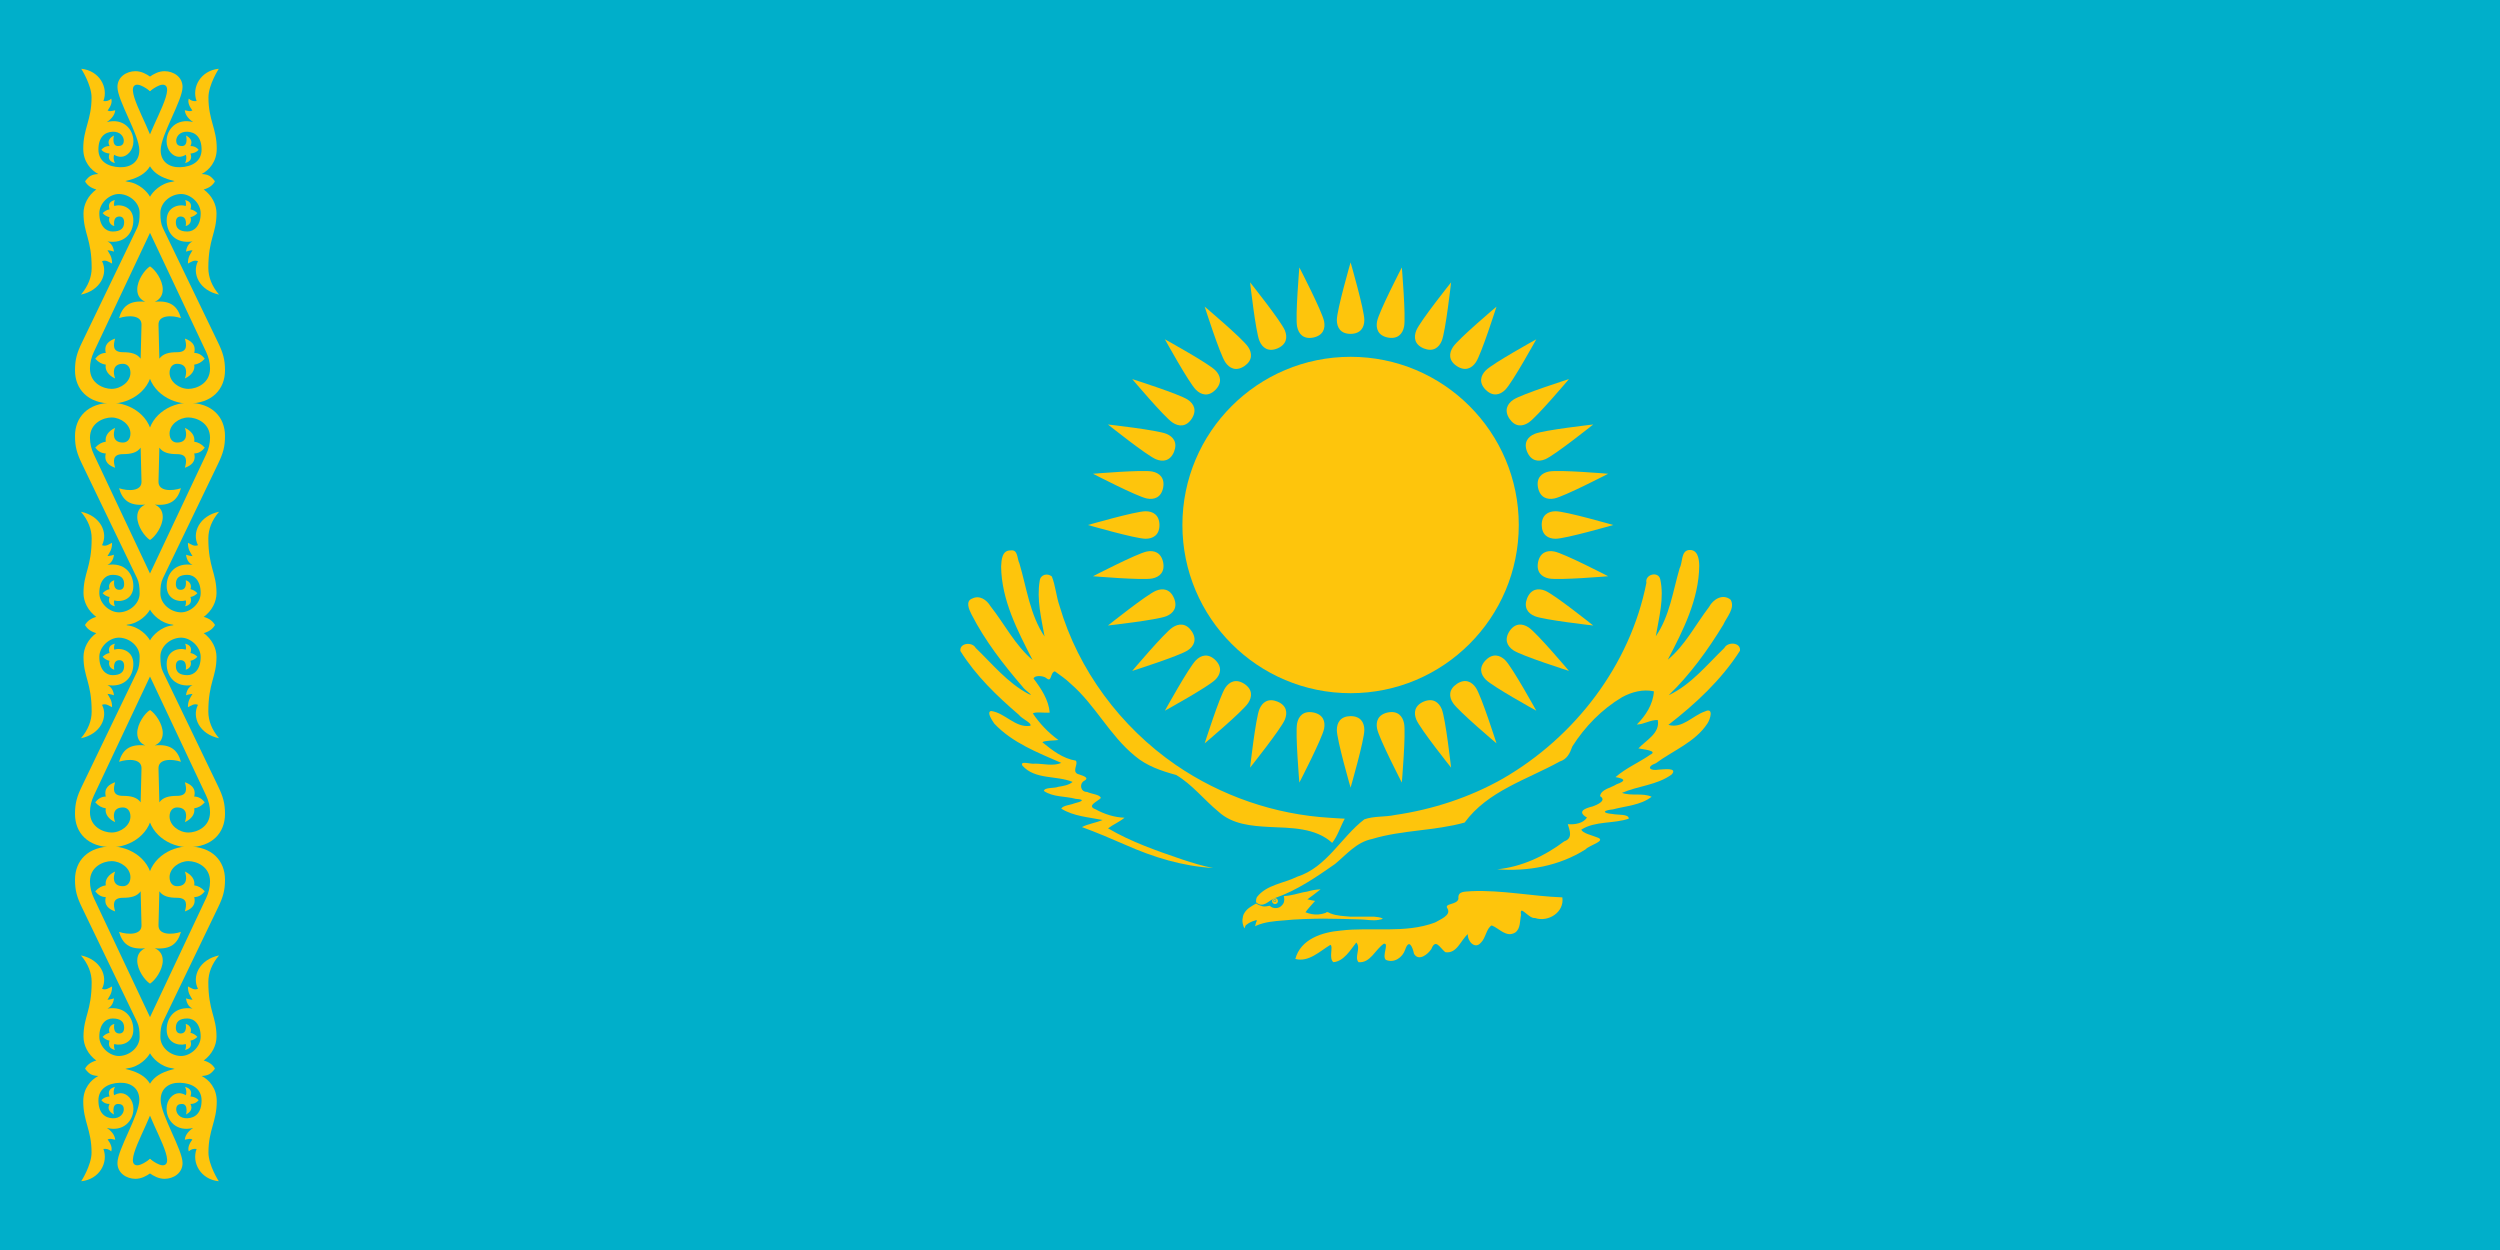
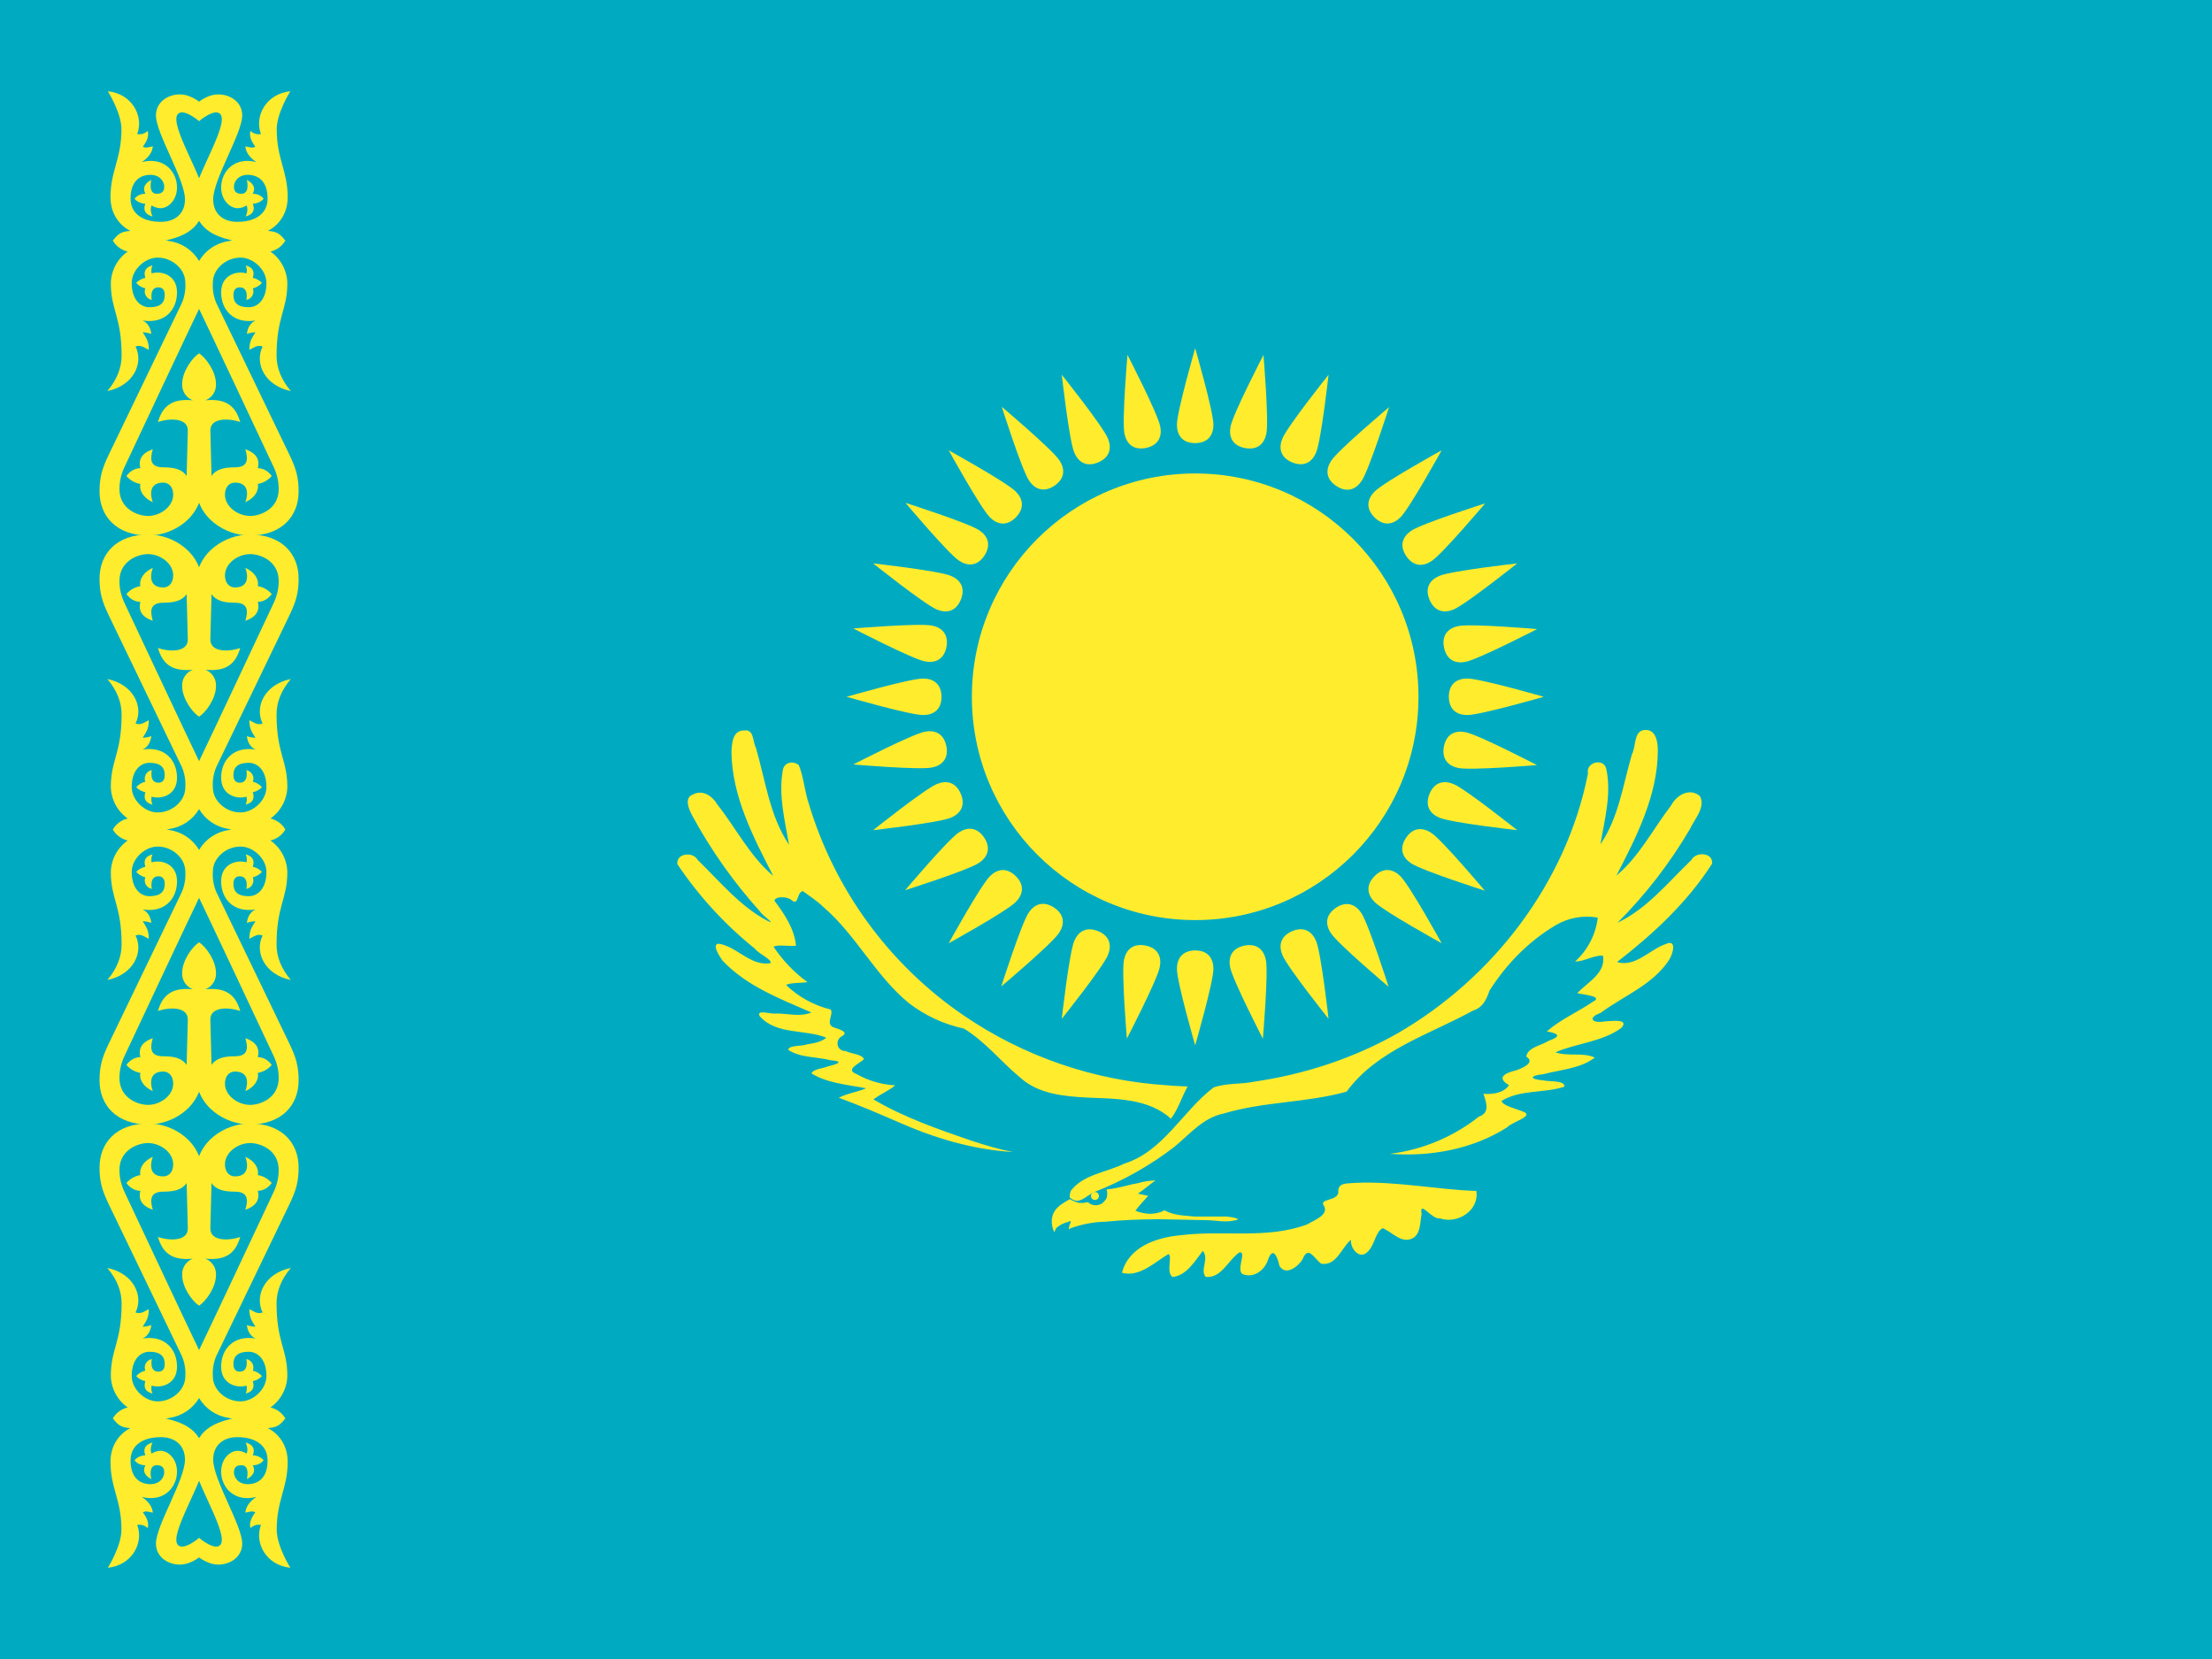
- <svg xmlns="http://www.w3.org/2000/svg" xmlns:xlink="http://www.w3.org/1999/xlink" viewBox="0 0 2000 1000">
-   <path fill="#00afca" d="M0 0h2000v1000H0z" />
-   <g fill="#fec50c" transform="translate(1080.472 420)">
-     <circle r="134.55" />
-     <g id="c">
-       <g id="b">
-         <path id="a" d="M0-152.9c8-.1 11-5.1 11-11.1 0-8-11-46.1-11-46.1S-11-172-11-164c0 6 3 11.1 11 11.1z" />
-         <use xlink:href="#a" transform="rotate(90)" />
-         <use xlink:href="#a" transform="rotate(180)" />
-         <use xlink:href="#a" transform="rotate(270)" />
+ <svg xmlns="http://www.w3.org/2000/svg" xmlns:xlink="http://www.w3.org/1999/xlink" id="flag-icons-kz" viewBox="0 0 640 480">
+   <path fill="#00abc2" d="M0 0h640v480H0z" />
+   <g fill="#ffec2d">
+     <g transform="matrix(.48 0 0 .48 345.8 201.6)">
+       <circle r="134.6" />
+       <g id="kz-c">
+         <g id="kz-b">
+           <path id="kz-a" d="M0-152.9c8-.1 11-5.1 11-11.1 0-8-11-46.1-11-46.1S-11-172-11-164c0 6 3 11.1 11 11.1" />
+           <use xlink:href="#kz-a" width="100%" height="100%" transform="rotate(90)" />
+           <use xlink:href="#kz-a" width="100%" height="100%" transform="scale(-1)" />
+           <use xlink:href="#kz-a" width="100%" height="100%" transform="rotate(-90)" />
+         </g>
+         <use xlink:href="#kz-b" width="100%" height="100%" transform="rotate(22.5)" />
+         <use xlink:href="#kz-b" width="100%" height="100%" transform="rotate(45)" />
+         <use xlink:href="#kz-b" width="100%" height="100%" transform="rotate(67.5)" />
      </g>
-       <use xlink:href="#b" transform="rotate(22.5)" />
-       <use xlink:href="#b" transform="rotate(45)" />
-       <use xlink:href="#b" transform="rotate(67.5)" />
+       <use xlink:href="#kz-c" width="100%" height="100%" transform="rotate(11.3)" />
    </g>
-     <use xlink:href="#c" transform="rotate(11.25)" />
-   </g>
-   <g fill="#fec50c">
-     <path d="M1056.467 711.467c-3.6.2-7.1.666-10.534 1.766-4.7.634-9.2 2.267-13.866 3.034l-1.867.3-3.133.3c.2.866.333 1.733.333 2.6 0 .9-.1 1.766-.333 2.5-.2.7-.834 1.566-1.334 2.1-.666.733-1.366 1.366-2.2 1.766-.8.4-1.7.567-2.6.634-.9.033-1.833 0-2.7-.334-.9-.3-1.733-.866-2.5-1.533-.933.233-1.9.4-2.8.5-.933.1-1.8.1-2.633 0-.933-.267-1.9-.567-2.8-.933s-1.767-.834-2.6-1.367c-3.4 2-7.2 3.9-9.267 7.4-1.166 1.6-1.4 3.433-1.666 5.333-.167 2.334.433 4.8 1.433 6.967.367.633.667-2.3 1.8-2.7 1.9-1.567 4.267-2.7 6.667-3.333 2.033-1.034 1.766.066.933 1.666-.2.834-1.333 4 .2 2.4 6.767-3 14.267-3.6 21.567-4.166 10.6-1.1 21.233-1.334 31.866-1.467 10 .133 20 .267 30 .633 4.767.134 9.567 1.2 14.267.4 1.133-.3 2.9-.366 3.567-1.033-2.134-1.233-4.634-1.267-7-1.567H1080.2c-5.3-.533-10.833-.6-15.833-2.6-1.334-.533-2.567-1.8-3.834-.433-1.9.667-3.933 1.133-5.933 1.267-3.5.266-7-.467-10.233-1.767 2.333-3.233 5.133-6.067 7.7-9.067-2.067-.333-4.067-.766-6.134-1.266 3.634-2.5 7-5.334 10.534-8z" />
-     <path d="M1212.2 746.01c-7.245 4.35-12.775-3.362-18.831-5.675-4.325 2.349-4.729 10.208-8.77 13.93-4.835 5.502-10.76-1.537-10.319-6.965-5.782 4.874-8.706 15.922-18.057 14.446-4.43-3.615-7.721-11.201-11.106-2.564-2.76 4.222-10.11 10.23-13.916 3.854-1.178-5.63-4-12.25-7.063-3.308-2.102 6.325-8.85 10.978-15.379 8.209-3.574-2.922 2.865-13.727-1.684-12.958-6.8 4.495-10.753 15.658-20.242 14.764-3.685-4.136 2.236-11.144-1.806-15.735-4.77 6.123-10.063 15.089-18.315 15.735-3.988-3.232.157-12.501-2.39-13.873-8.467 5.078-17.401 14.128-28.05 11.294 4.15-15.873 21.49-21.442 36.073-22.68 25.089-3.084 51.484 2.586 75.624-6.47 3.9-2.373 13.35-5.739 9.985-11.243-2.98-4.347 7.753-2.647 8.785-7.724-.639-6.43 4.927-5.545 10.364-6.108 24.376-1.052 48.455 4.082 72.758 4.954 1.836 11.842-11.3 20.157-21.876 16.5-5.052.819-12.627-11.615-11.142-2.57-1.018 4.748-.305 11.018-4.643 14.189m-207.4-24.248c5.643 5.165 9.6-.973 14.875-3.216 17.692-6.085 33.128-16.719 48.346-27.344 9.22-7.63 17.214-17.525 29.597-20 24.155-7.303 49.832-6.417 74.08-13.157 18.465-25.28 49.826-34.299 76.097-48.83 5.899-1.833 8.178-6.688 10.062-12.048 10.028-15.83 23.689-29.857 39.845-39.439 7.644-4.177 16.764-6.582 25.418-4.672-.62 10.307-6.533 19.442-13.672 26.57 5.842-.128 10.863-3.819 16.767-3.611 2.023 10.578-9.4 16.114-15.478 22.7 3.385.787 16.353 1.768 9.286 5.159-9.005 6.25-19.289 10.541-27.602 17.799 7.67 1.378 8.544 3.008.745 5.782-4.222 2.862-12.341 3.862-13.126 9.437 5.794 3.561-2.669 7.097-5.933 8.255-6.242 1.454-12.798 4.165-4.507 8.907-3.136 4.738-9.865 5.749-15.356 5.28 1.666 5.37 4.078 11.379-2.892 13.748-15.624 11.81-33.96 20.402-53.6 22.367 24.535 1.886 49.806-2.668 70.772-16.011 2.768-3.273 17.282-6.79 9.164-9.542-3.822-1.59-12.016-3.357-12.57-6.271 11.355-7.006 25.664-4.514 37.88-8.676.316-3.955-9.292-2.855-12.874-3.755-8.543-.7-8.042-2.88.195-3.688 10.422-2.76 22.226-3.303 30.993-10.098-7.138-3.307-16.116-.396-23.732-3.096 12.911-5.65 28.142-6.217 39.726-14.704 5.277-5.87-6.76-4.036-10.267-3.893-7.15 1.245-10.456-2.178-2.332-5.149 13.87-10.227 31.433-16.87 41.176-31.697 2.308-3.319 5.433-13.319-1.928-9.722-9.68 3.219-18.198 14.101-29.228 10.735 21.733-16.844 42.413-36.02 57.267-59.33.768-6.723-9.785-7.45-12.532-2.172-13.963 13.454-26.6 29.335-44.477 37.77 17.121-16.525 31.276-36.092 43.626-56.372 2.648-6.032 9.764-13.286 5.902-19.983-6.225-5.153-14.013-.436-17.248 5.73-10.854 14.17-19.096 30.709-33.054 42.25 12.22-23.321 24.871-48.147 25.18-75.046-.038-5.538-1.15-13.694-8.67-12.66-5.962 1.069-4.546 9.992-7.004 14.505-5.411 18.377-7.951 38.279-19.05 54.37 2.497-14.933 6.866-30.5 3.512-45.58-1.567-6.739-12.45-3.84-11.048 2.83-13.002 65.86-57.194 123.46-114.99 156.78-26.464 14.973-56.023 24.626-86.096 29.002-8.09 1.771-16.84.732-24.572 3.49-18.736 14.367-30.08 38.407-53.802 45.935-10.632 5.284-24.496 6.356-32.098 16.233-.658 1.263-.8 2.727-.774 4.128" />
-     <path d="M1075.8 654.95c-3.5 6.354-5.56 13.658-10.06 19.347-13.541-12.321-33.171-11.914-50.347-12.734-14.177-.757-29.594-2.065-40.563-12.176-11.539-9.452-20.958-21.724-33.852-29.393-11.769-3.2-23.633-7.204-33.095-15.271-20.22-16.482-31.8-40.937-51.558-57.933-3.767-3.708-8.209-6.581-12.429-9.727-4.01.977-2.195 9.631-7.102 5.22-2.67-1.9-9.348-2.085-9.95.569 6.041 7.96 12.088 17.049 12.925 27.23-4.12.422-11.445-.87-13.487.664 5.471 8.2 12.484 15.473 20.452 21.263-3.822.614-11.353.28-12.818 1.82 7.909 6.446 16.39 13.034 26.747 14.69 2.12 2.794-3.1 8.19 1.29 10.576 2.545 1.04 10.944 2.78 5.159 5.675-3.97 2.675-2.497 8.91 2.58 8.77 3.21 1.64 10.417 2.041 10.981 4.88-2.845 2.895-11.698 6.328-4.163 9.04 7.039 3.904 15.067 6.439 23.105 6.717-4.034 3.394-9.004 5.32-13.156 8.513 18.55 10.877 39.113 18.03 59.433 24.919 8.09 2.703 16.274 5.223 24.66 6.81-24.368-1.407-47.921-8.621-70.115-18.495-11.503-5.045-23.084-9.92-34.873-14.265 5.169-2.69 11.148-3.347 16.509-5.675-11.128-2.23-23.285-2.96-33.067-9.077 1.5-2.676 7.183-2.802 10.326-4.164 5.911-1.416 9.578-3.134 1.243-3.648-8.405-2.281-18.045-1.257-25.452-6.328.477-3.04 8.229-1.98 11.386-3.293 3.976-.683 8.396-1.255 11.573-3.93-12.994-5.387-29.99-1.57-40.168-13.045-2.347-4.372 7.289-.85 10.033-1.579 6.973 0 14.467 2.216 21.107-.595-18.934-8.313-39.215-16.095-53.655-31.471-1.603-2.472-6.407-9.225-2.531-10.06 11.239 1.487 19.374 13.753 31.396 11.844 1.597-2.153-6.984-5.681-9.126-8.758-17.528-15.041-34.54-31.364-46.825-51.066-.845-6.58 9.497-7.565 12.22-2.484 13.405 12.911 25.514 27.977 42.21 36.791 5.924 2.873-3.402-3.4-4.644-5.675-15.427-17.914-30.113-36.834-40.895-57.932-1.93-3.802-5.128-10.686.646-12.71 5.773-2.892 11.501 1.048 14.428 6.007 11.342 14.305 19.688 31.307 33.817 43.225-12.037-23.359-24.889-47.948-25.2-74.828.283-5.21.618-13.092 7.684-12.878 5.933-.9 4.996 6.696 6.94 10.318 5.846 19.747 8.395 41.121 20.122 58.556-2.59-14.649-6.403-29.735-3.87-44.627.584-4.89 6.089-6.37 9.682-3.414 2.905 7.11 3.51 15.89 6.157 23.491 15.06 51.52 48.875 96.832 92.941 127.24 36.292 24.891 79.362 39.75 123.32 42.341 3.97.346 7.956.466 11.932.71" />
-     <circle cx="1020" cy="720.887" r="2.367" />
-     <circle cx="1019.8" cy="720.507" r=".965" stroke="#00afca" stroke-width=".381" />
-   </g>
-   <g fill="#fec50c">
-     <g id="f">
-       <g id="e">
-         <path d="M120 72.922s-9.61-8.076-12.874-4.025c-5.25 6.515 16.14 38.968 16.14 50.396 0 18.759-12.517 23.86-27.973 26.539-10.371 1.798-27.259-.752-27.259-.752 3.18-4.273 5.248-5.532 10.606-5.873-5.965-3.097-12.039-9.82-12.039-20.284 0-16.138 6.643-22.79 6.643-40.983 0-10.093-8.276-22.941-8.276-22.941 14.629 1.464 21.879 15.009 17.754 25.834 2.328.335 4.442-.19 6.258-1.91 1.07 3-.62 6.483-2.883 9.484 1.823.974 3.162.39 6.066-.21-.276 3.092-2.128 6.376-6.66 9.468 13.151-3.415 21.243 5.751 21.243 15.347 0 7.248-5.079 12.443-10.044 12.443-1.604 0-3.961-.661-5.29-1.654-.938 1.995-.455 4.665.51 6.66-3.638-.962-5.948-3.123-4.304-7.621-2.795-.257-5.018-1.201-6.53-3 1.532-1.963 3.857-3.093 6.53-3.001-2.035-4.2.233-6.55 3.538-8.456 0 0-2.102 8.456 3.265 8.456 2.413 0 4.612-.786 4.612-4.343 0-3.097-2.707-7.387-8.966-7.114-6.258.273-11.332 4.315-11.332 14.306 0 9.216 7.434 13.8 17.23 14.096 8.833.273 15.5-4.512 15.5-13.625 0-12.128-17.508-39.773-17.508-50.58 0-8.11 7.292-12.636 14.427-12.636 9.252 0 17.058 9.161 17.058 9.161l-5.435 6.815z" />
-         <path id="d" d="M122.02 292.14c0 20.27-18.198 30.688-32.498 30.688-19.266 0-29.524-11.519-29.524-26.598 0-8.548 1.566-13.911 5.507-22.092 0 0 31.78-66.091 44.153-91.653 1.543-3.188 2.041-6.818 2.041-12.138 0-8.217-7.97-14.933-16.327-15.139-7.618-.19-15.918 7.102-15.918 15.412 0 10.093 5.236 14.593 10.612 14.593 6.616 0 9.252-2.72 9.252-7.365 0-3.237-1.563-4.637-3.81-4.637-5.674 0-4.081 7.638-4.081 7.638-2.818-.617-5.134-3.497-3.81-7.093a10.23 10.23 0 01-5.51-3.273c1.521-1.475 3.266-2.613 5.51-3-1.329-4.388.447-6.531 4.286-7.433-.775 1.687-.801 3.24-.544 4.705 6.043-1.719 15.306 1.016 15.306 11.456 0 10.365-7.194 19.093-20.681 16.912 3.208 1.534 4.84 4.673 5.17 8.183-2.45-.954-5.17-1.09-5.17-1.09 1.577 2.78 3.767 5.177 3.673 10.637-2.5-1.137-4.823-3.242-8.027-1.91 5.03 9.898-1.15 23.512-16.871 26.733 5.754-6.745 8.571-14.027 8.571-21.277 0-23.496-6.53-27.445-6.53-43.78 0-6.835 3.513-14.215 10.476-19.231v.273c-4.602-1.233-7.55-3.499-9.245-6.578 10.515-2.982 25.8-2.927 34.006.302 9.434 1.093 16.02 8.33 17.96 12.004 1.94 3.67 5.709 16.953 0 28.912-6.25 13.088-35.712 75.56-44.898 95.198-1.948 4.165-3.13 8.583-3.13 13.366 0 12.03 11.02 16.23 17.28 16.23 7.483 0 15.102-5.7 15.102-12.82 0-4.511-2.45-7.228-5.987-7.228-8.458 0-7.944 7.195-6.258 11.729-5.264-2.367-8.324-6.592-7.483-11.047-2.98-.409-5.817-1.822-8.435-4.774 2.06-2.6 4.572-4.567 8.435-4.637-1.687-6.912 2.94-9.835 7.483-11.456-1.437 5.073-2.38 10.911 6.258 10.911 6.3 0 11.258 1.091 14.15 5.183.17-5.456.68-27.005.68-27.005.364-8.098-10.838-7.867-17.958-5.456 2.687-9.327 8.198-14.37 20.952-13.093-3.096-1.295-6.395-4.208-6.395-9.82.002-7.593 6.162-16.005 10.206-18.492l2.022 79.051z" />
-         <use xlink:href="#d" transform="matrix(1 0 0 -1 0 645.08)" />
+     <g transform="translate(-172.8)scale(.48)">
+       <path d="M1075.8 655c-3.5 6.3-5.6 13.6-10 19.3-13.6-12.3-33.2-12-50.4-12.7-14.2-.8-29.6-2.1-40.6-12.2-11.5-9.5-21-21.7-33.8-29.4a83.2 83.2 0 0 1-33.1-15.3c-20.2-16.5-31.8-41-51.6-58-3.7-3.6-8.2-6.5-12.4-9.6-4 1-2.2 9.6-7.1 5.2-2.7-2-9.4-2.1-10 .6 6 8 12.1 17 13 27.2-4.2.4-11.5-.9-13.5.6a84.3 84.3 0 0 0 20.4 21.3c-3.8.6-11.3.3-12.8 1.8a59 59 0 0 0 26.8 14.7c2 2.8-3.1 8.2 1.3 10.6 2.5 1 10.9 2.8 5.1 5.7-4 2.6-2.5 8.9 2.6 8.7 3.2 1.7 10.4 2 11 5-2.9 2.8-11.7 6.2-4.2 9a52 52 0 0 0 23.1 6.7c-4 3.4-9 5.3-13.1 8.5 18.5 10.9 39 18 59.4 25 8 2.6 16.3 5.1 24.7 6.7-24.4-1.4-48-8.6-70.2-18.5-11.5-5-23-9.9-34.8-14.2 5.1-2.7 11.1-3.4 16.5-5.7-11.2-2.2-23.3-3-33-9 1.4-2.8 7-2.9 10.2-4.3 6-1.4 9.6-3 1.3-3.6-8.4-2.3-18-1.3-25.5-6.3.5-3 8.3-2 11.4-3.3 4-.7 8.4-1.3 11.6-4-13-5.3-30-1.5-40.2-13-2.3-4.4 7.3-.9 10-1.6 7 0 14.5 2.2 21.2-.6-19-8.3-39.3-16-53.7-31.4-1.6-2.5-6.4-9.3-2.5-10.1 11.2 1.5 19.3 13.7 31.4 11.8 1.6-2.1-7-5.6-9.2-8.7a229.4 229.4 0 0 1-46.8-51c-.8-6.7 9.5-7.7 12.2-2.6 13.4 13 25.5 28 42.2 36.8 6 2.9-3.4-3.4-4.6-5.7a298.7 298.7 0 0 1-40.9-57.9c-2-3.8-5.1-10.7.7-12.7 5.7-2.9 11.5 1 14.4 6 11.3 14.3 19.7 31.3 33.8 43.2-12-23.3-24.9-48-25.2-74.8.3-5.2.6-13 7.7-12.9 6-.9 5 6.7 7 10.3 5.8 19.8 8.3 41.2 20 58.6-2.5-14.6-6.4-29.7-3.8-44.6.6-5 6-6.4 9.7-3.4 2.9 7 3.5 15.9 6.1 23.5a237 237 0 0 0 93 127.2 244.7 244.7 0 0 0 123.3 42.3c4 .4 8 .5 11.9.7m136.4 91.1c-7.2 4.4-12.8-3.4-18.8-5.7-4.4 2.4-4.8 10.2-8.8 14-4.8 5.5-10.8-1.6-10.3-7-5.8 4.9-8.7 16-18 14.4-4.5-3.6-7.8-11.2-11.2-2.5-2.7 4.2-10 10.2-13.9 3.8-1.2-5.6-4-12.2-7-3.3-2.2 6.4-9 11-15.4 8.2-3.6-2.9 2.8-13.7-1.7-13-6.8 4.6-10.8 15.7-20.3 14.8-3.7-4 2.3-11.1-1.8-15.7-4.7 6.1-10 15.1-18.3 15.7-4-3.2.2-12.5-2.4-13.8-8.4 5-17.4 14.1-28 11.3 4.1-16 21.5-21.5 36-22.7 25.1-3.1 51.5 2.6 75.7-6.5 3.9-2.4 13.3-5.7 10-11.2-3-4.4 7.7-2.7 8.7-7.8-.6-6.4 5-5.5 10.4-6 24.4-1.1 48.5 4 72.8 4.9 1.8 11.8-11.3 20.1-22 16.5-5 .8-12.5-11.6-11-2.6-1 4.8-.4 11-4.7 14.2m-207.4-24.2c5.6 5.1 9.6-1 14.9-3.3a197 197 0 0 0 48.3-27.3c9.2-7.6 17.2-17.5 29.6-20 24.2-7.3 49.9-6.4 74.1-13.2 18.5-25.2 49.8-34.3 76.1-48.8 5.9-1.8 8.2-6.7 10-12 10-15.9 23.7-29.9 39.9-39.5a37.2 37.2 0 0 1 25.4-4.6 42.4 42.4 0 0 1-13.7 26.5c5.9-.1 11-3.8 16.8-3.6 2 10.6-9.4 16.1-15.5 22.7 3.4.8 16.4 1.8 9.3 5.2-9 6.2-19.3 10.5-27.6 17.8 7.7 1.4 8.6 3 .8 5.8-4.3 2.8-12.4 3.8-13.2 9.4 5.8 3.6-2.6 7-5.9 8.2-6.2 1.5-12.8 4.2-4.5 9-3.1 4.7-9.9 5.7-15.4 5.2 1.7 5.4 4.1 11.4-2.8 13.8a107.7 107.7 0 0 1-53.6 22.4c24.5 1.8 49.8-2.7 70.7-16 2.8-3.3 17.3-6.9 9.2-9.6-3.8-1.6-12-3.4-12.6-6.3 11.4-7 25.7-4.5 37.9-8.6.3-4-9.3-2.9-12.9-3.8-8.5-.7-8-2.9.2-3.7 10.4-2.8 22.2-3.3 31-10-7.1-3.4-16.1-.5-23.7-3.2 12.9-5.6 28.1-6.2 39.7-14.7 5.3-5.9-6.8-4-10.3-3.9-7.1 1.3-10.4-2.2-2.3-5.1 13.9-10.3 31.4-16.9 41.2-31.7 2.3-3.3 5.4-13.3-2-9.8-9.6 3.3-18.1 14.1-29.2 10.8 21.8-16.9 42.4-36 57.3-59.3.8-6.8-9.8-7.5-12.5-2.2-14 13.4-26.6 29.3-44.5 37.8a280.6 280.6 0 0 0 43.6-56.4c2.7-6 9.8-13.3 6-20-6.3-5.2-14.1-.4-17.3 5.7-10.9 14.2-19.1 30.7-33 42.3 12.1-23.3 24.8-48.2 25-75 0-5.6-1-13.8-8.6-12.7-6 1-4.5 10-7 14.5-5.4 18.4-8 38.3-19 54.3 2.5-14.9 6.8-30.5 3.5-45.5-1.6-6.8-12.5-3.9-11 2.8-13 65.9-57.3 123.5-115 156.8-26.5 15-56 24.6-86.2 29-8 1.7-16.8.7-24.5 3.5-18.8 14.3-30.1 38.4-53.8 45.9-10.7 5.3-24.5 6.4-32.1 16.2a8.6 8.6 0 0 0-.8 4.2m51.7-10.3c-3.6.2-7.1.6-10.6 1.7-4.7.7-9.2 2.3-13.8 3l-1.9.4-3.1.3a10.9 10.9 0 0 1 0 5.1 6 6 0 0 1-1.4 2c-.6.8-1.3 1.4-2.2 1.8a7 7 0 0 1-2.6.7c-.9 0-1.8 0-2.7-.4-.9-.3-1.7-.8-2.5-1.5l-2.8.5h-2.6l-2.8-1a16.1 16.1 0 0 1-2.6-1.3c-3.4 2-7.2 3.9-9.3 7.4a11 11 0 0 0-1.6 5.3c-.2 2.4.4 4.8 1.4 7 .4.6.7-2.3 1.8-2.7 1.9-1.6 4.3-2.7 6.7-3.3 2-1 1.7 0 .9 1.6-.2.9-1.3 4 .2 2.4a65 65 0 0 1 21.6-4.1c10.6-1.1 21.2-1.4 31.8-1.5l30 .6c4.8.2 9.6 1.2 14.3.4 1.1-.3 2.9-.3 3.6-1-2.2-1.2-4.7-1.3-7-1.6h-19.1c-5.3-.5-10.8-.6-15.8-2.6-1.4-.5-2.6-1.8-3.9-.4a24 24 0 0 1-5.9 1.3c-3.5.2-7-.5-10.2-1.8 2.3-3.2 5.1-6 7.7-9l-6.2-1.3c3.7-2.5 7-5.4 10.6-8" />
+       <circle cx="1020" cy="720.9" r="2.4" />
+       <circle cx="1019.8" cy="720.5" r="1" stroke="#ffec2d" stroke-width=".4" />
+     </g>
+     <g transform="scale(.48)">
+       <g id="kz-f">
+         <g id="kz-e">
+           <path d="M120 73s-9.6-8.2-12.9-4.1c-5.2 6.5 16.2 39 16.2 50.4 0 18.8-12.6 23.9-28 26.5-10.4 1.8-27.3-.7-27.3-.7 3.2-4.3 5.3-5.6 10.6-5.9-6-3-12-9.8-12-20.3 0-16.1 6.6-22.8 6.6-41C73.2 68 65 55 65 55c14.6 1.5 21.8 15 17.7 25.8a7 7 0 0 0 6.3-1.9c1 3-.6 6.5-2.9 9.5 1.8 1 3.2.4 6-.2-.2 3-2 6.4-6.6 9.5 13.2-3.4 21.2 5.7 21.2 15.3 0 7.3-5 12.5-10 12.5-1.6 0-4-.7-5.3-1.7-1 2-.4 4.7.5 6.7-3.6-1-6-3.2-4.3-7.7-2.8-.2-5-1.2-6.5-3 1.5-2 3.8-3 6.5-3-2-4.2.3-6.5 3.6-8.4 0 0-2.1 8.4 3.2 8.4 2.4 0 4.6-.7 4.6-4.3 0-3.1-2.7-7.4-9-7.1-6.2.3-11.3 4.3-11.3 14.3 0 9.2 7.5 13.8 17.3 14 8.8.4 15.5-4.4 15.5-13.5C111.5 108 94 80.4 94 69.6c0-8.1 7.2-12.7 14.4-12.7 9.2 0 17 9.2 17 9.2l-5.4 6.8z" />
+           <path id="kz-d" d="M122 292.1c0 20.3-18.2 30.7-32.5 30.7-19.2 0-29.5-11.5-29.5-26.6 0-8.5 1.6-13.9 5.5-22l44.2-91.7a27 27 0 0 0 2-12.2c0-8.2-8-14.9-16.3-15-7.6-.3-16 7-16 15.3 0 10.1 5.3 14.6 10.7 14.6 6.6 0 9.2-2.7 9.2-7.4 0-3.2-1.5-4.6-3.8-4.6-5.7 0-4 7.6-4 7.6a5.2 5.2 0 0 1-3.9-7 10.2 10.2 0 0 1-5.5-3.3c1.5-1.5 3.3-2.6 5.5-3-1.3-4.4.5-6.5 4.3-7.5a7.6 7.6 0 0 0-.5 4.8c6-1.8 15.3 1 15.3 11.4s-7.2 19.1-20.7 17c3.2 1.5 4.8 4.6 5.2 8.1-2.5-1-5.2-1-5.2-1 1.6 2.7 3.8 5 3.7 10.6-2.5-1.2-4.9-3.3-8-2 5 10-1.2 23.6-17 26.8 5.8-6.8 8.6-14 8.6-21.3 0-23.5-6.5-27.4-6.5-43.8a24 24 0 0 1 10.5-19.2v.3A14 14 0 0 1 68 145a62 62 0 0 1 34 .3 25 25 0 0 1 18 12 36 36 0 0 1 0 28.9c-6.3 13-35.7 75.6-44.9 95.2-2 4.2-3.1 8.6-3.1 13.4 0 12 11 16.2 17.2 16.2 7.5 0 15.2-5.7 15.2-12.8 0-4.5-2.5-7.3-6-7.3-8.5 0-8 7.2-6.3 11.8-5.3-2.4-8.3-6.6-7.5-11a14 14 0 0 1-8.4-4.8c2-2.6 4.6-4.6 8.4-4.7-1.7-6.9 3-9.8 7.5-11.4-1.4 5-2.4 10.9 6.3 10.9 6.3 0 11.2 1 14.1 5.2l.7-27c.4-8.1-10.8-8-18-5.5 2.7-9.3 8.2-14.4 21-13.1a10 10 0 0 1-6.4-9.8c0-7.6 6.2-16 10.2-18.5l2 79z" />
+           <use xlink:href="#kz-d" width="100%" height="100%" transform="matrix(1 0 0 -1 0 645)" />
+         </g>
+         <use xlink:href="#kz-e" width="100%" height="100%" transform="matrix(-1 0 0 1 240 0)" />
      </g>
-       <use xlink:href="#e" transform="matrix(-1 0 0 1 240 0)" />
+       <use xlink:href="#kz-f" width="100%" height="100%" transform="matrix(1 0 0 -1 0 1000)" />
    </g>
-     <use xlink:href="#f" transform="matrix(1 0 0 -1 0 1000)" />
  </g>
</svg>
